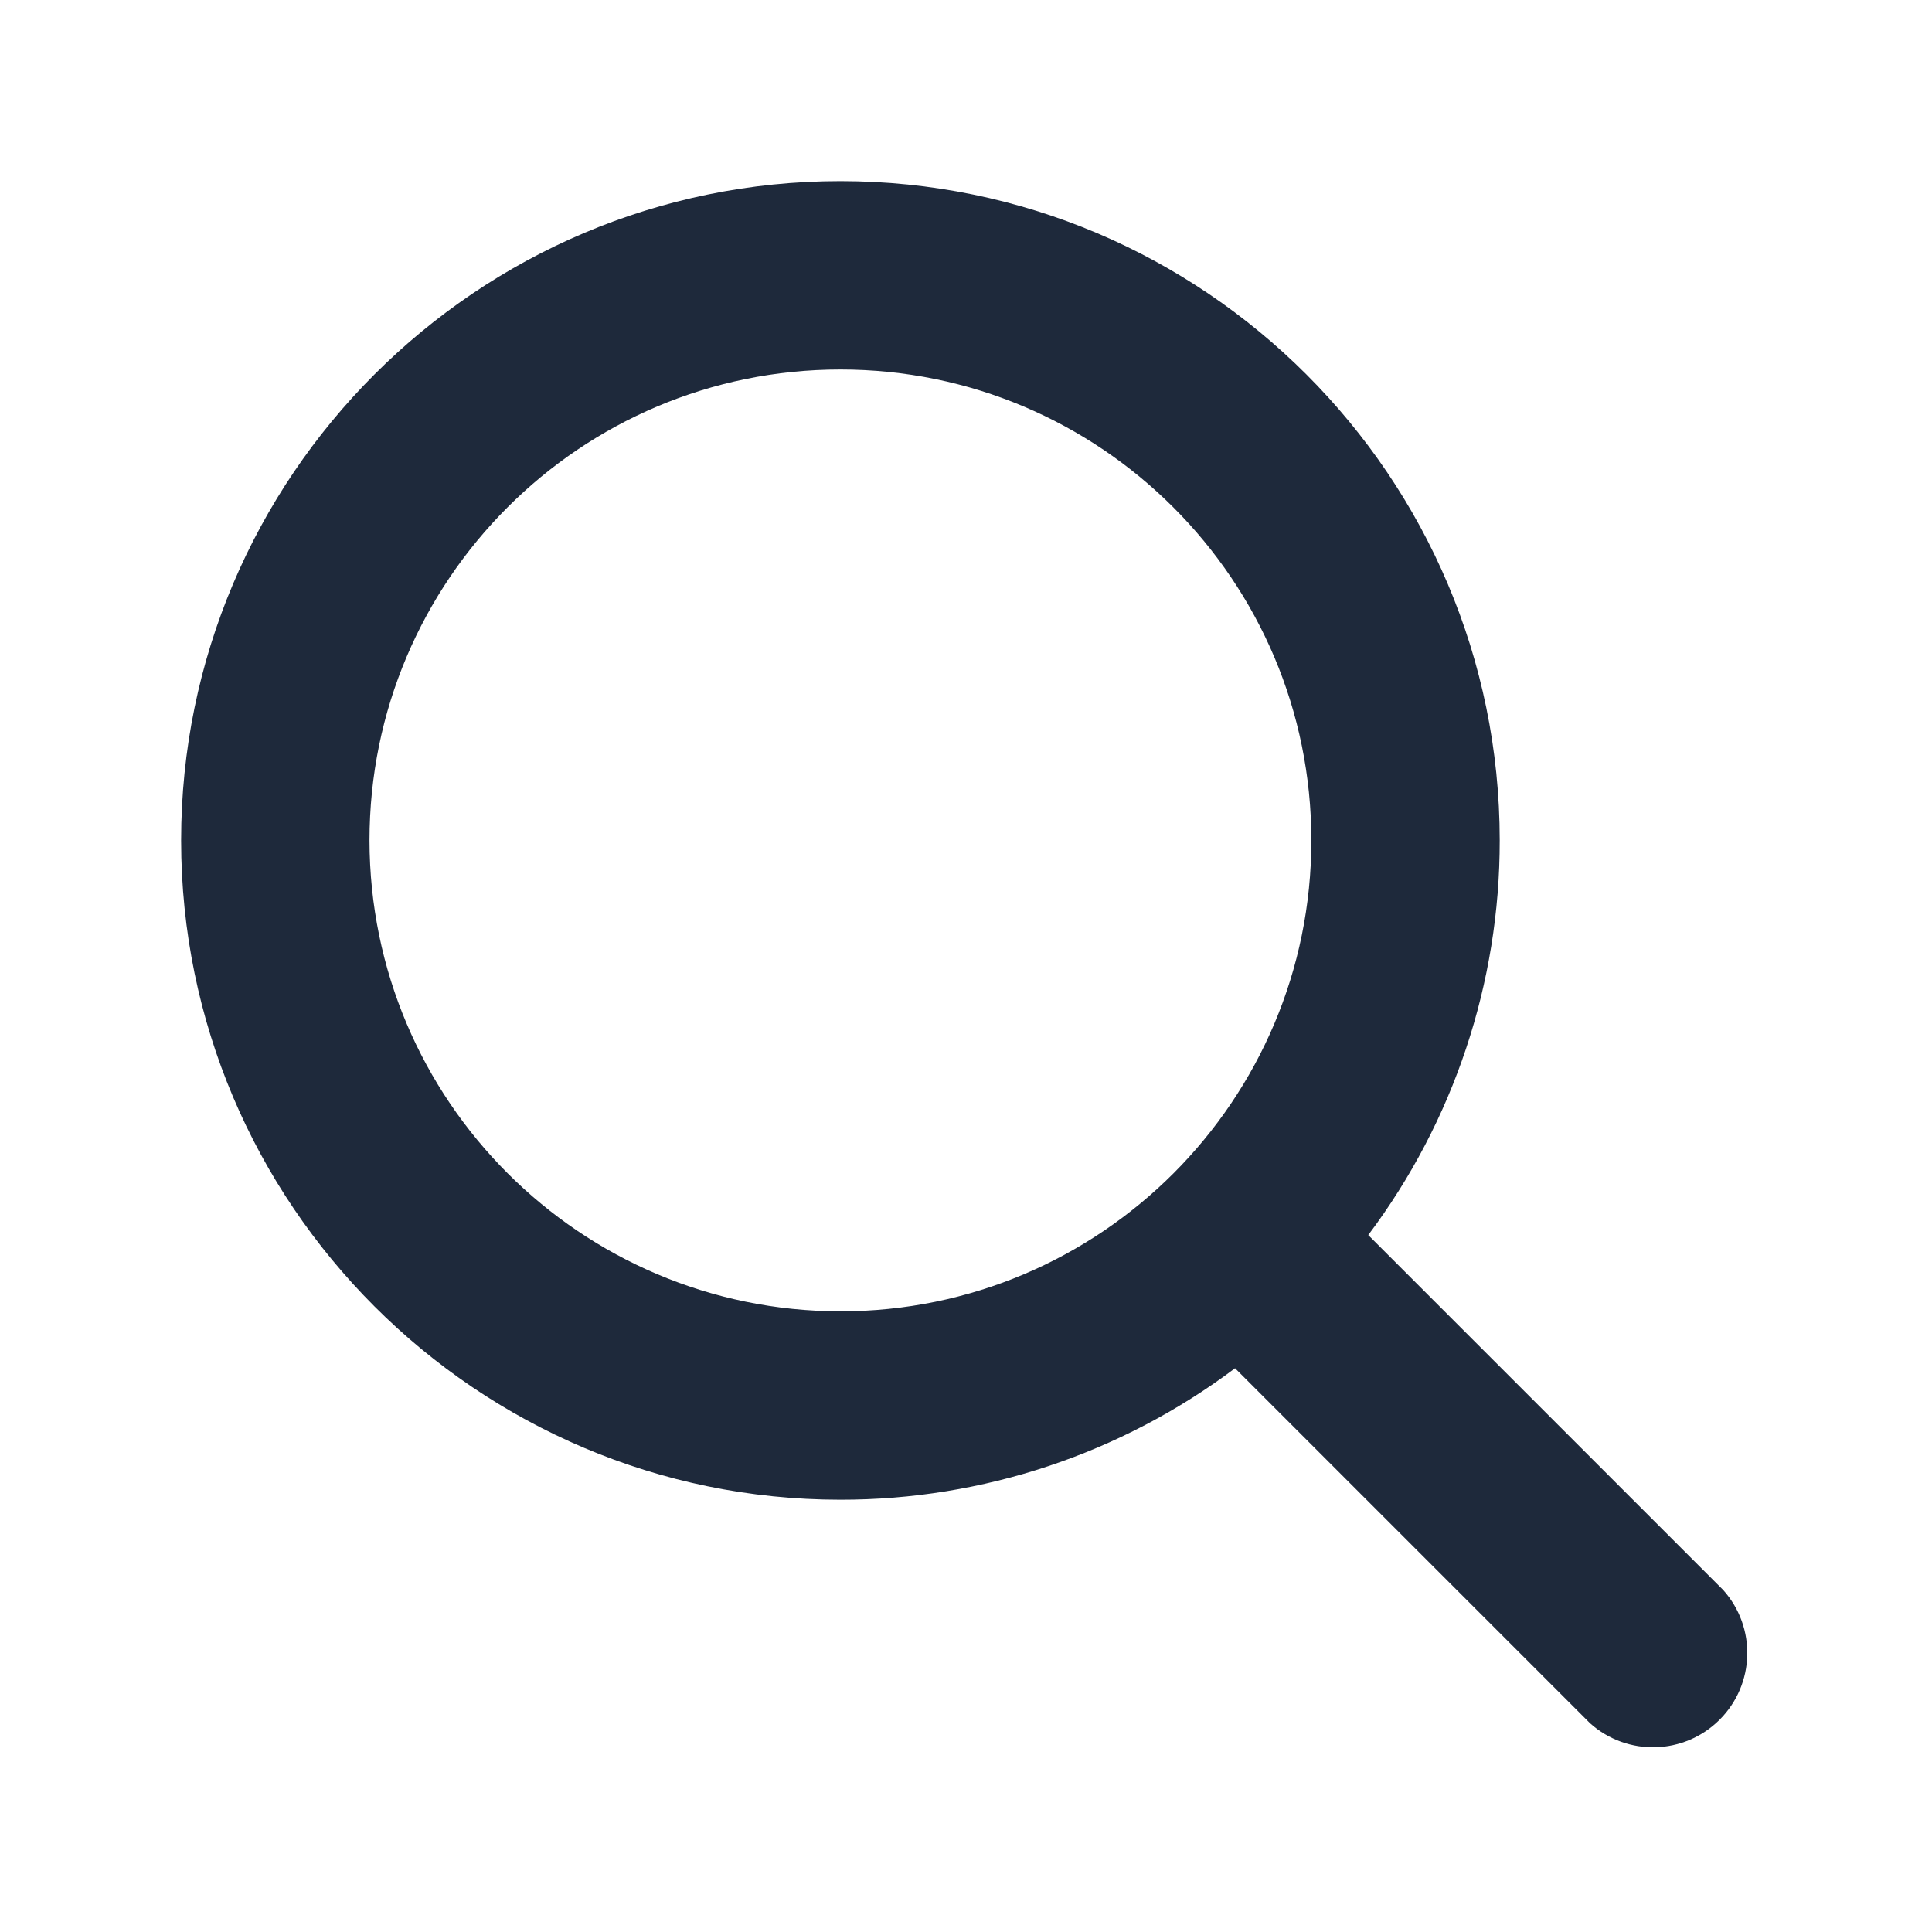
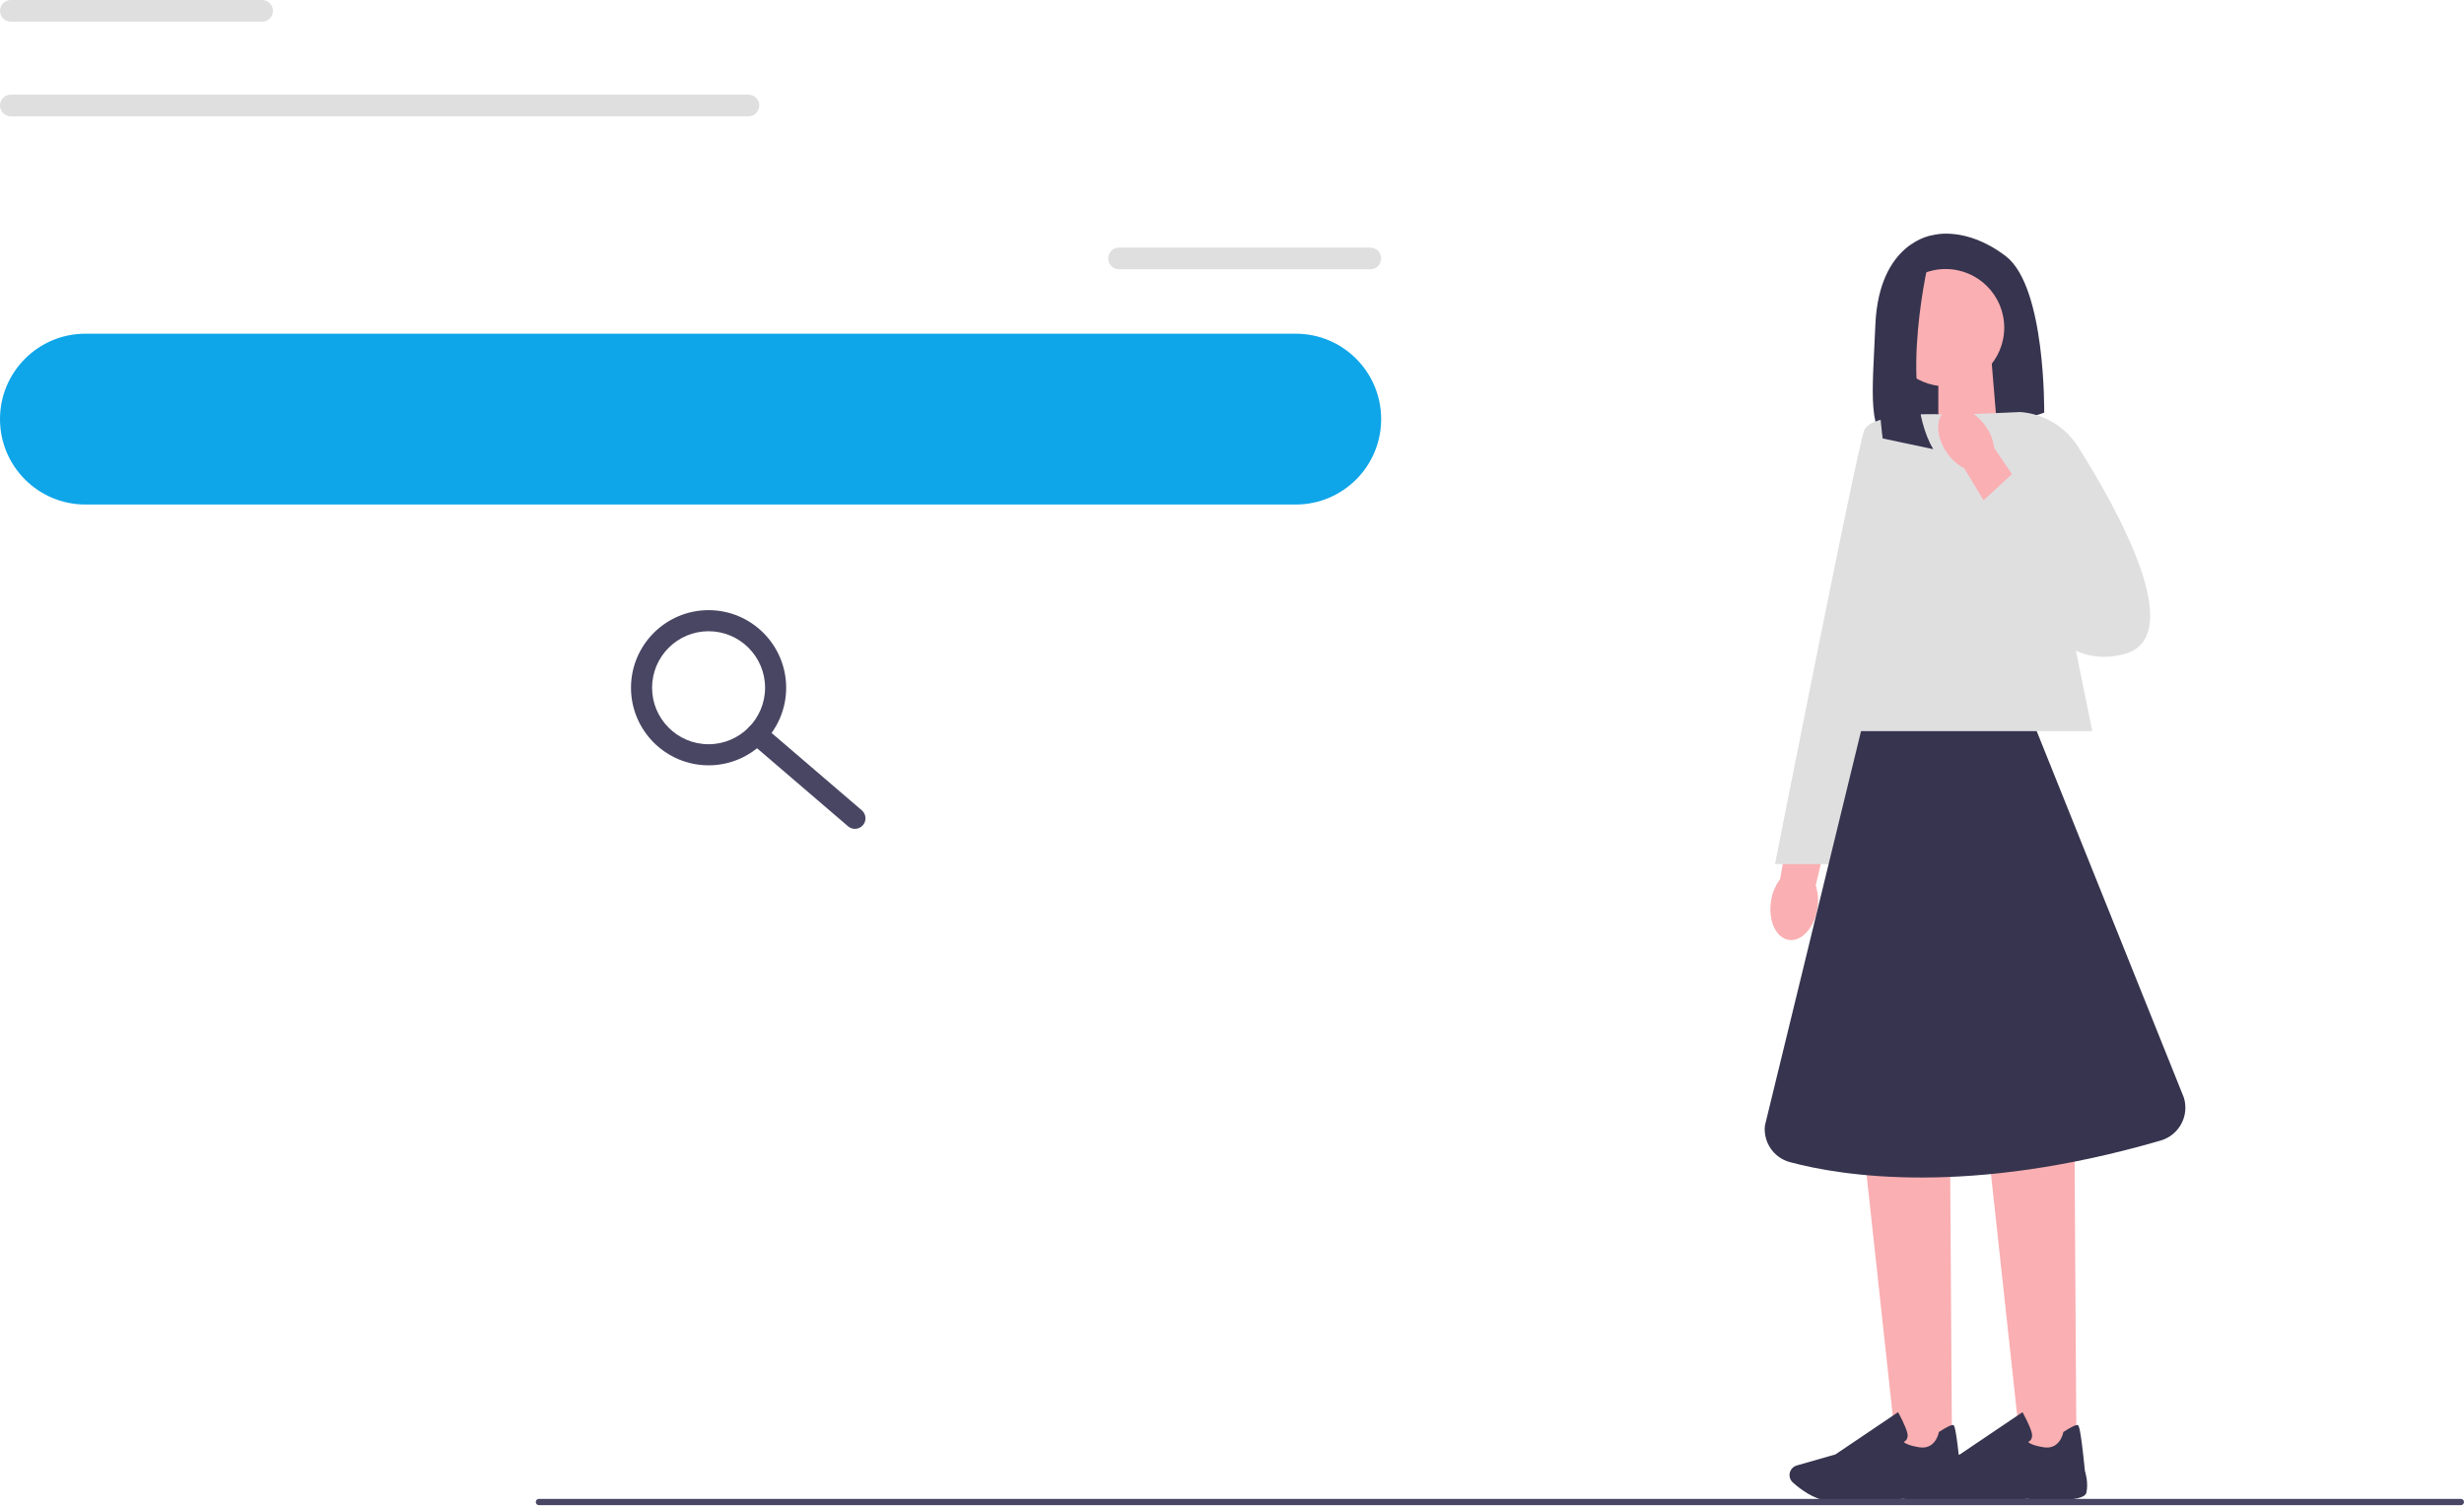
- <svg xmlns="http://www.w3.org/2000/svg" fill="#1e293b" class="ionicon" viewBox="0 0 512 512">
-   <path d="M456.69 421.39L362.6 327.3a173.81 173.81 0 0034.84-104.58C397.44 126.38 319.06 48 222.72 48S48 126.38 48 222.72s78.38 174.72 174.72 174.72A173.81 173.81 0 00327.3 362.6l94.09 94.09a25 25 0 0035.3-35.3zM97.92 222.72a124.8 124.8 0 11124.8 124.8 124.95 124.95 0 01-124.8-124.8z" />
+ <svg xmlns="http://www.w3.org/2000/svg" width="934.977" height="571.136" viewBox="0 0 934.977 571.136">
+   <path d="m733.518,89.206s-20.581,2.324-21.909,34.191c-1.107,26.556-3.366,41.355,7.438,46.895,3.862,1.98,8.404,2.154,12.526.799l44.102-14.499s.664-47.801-14.606-59.419-27.552-7.967-27.552-7.967l0.0 0Z" fill="#36344e" />
+   <polygon points="757.828 162.459 735.51 169.797 735.51 137.671 755.758 137.671 757.828 162.459" fill="#faafb2" />
+   <path id="uuid-4eda5a58-6320-4b96-8c61-04382cd36dce-767" d="m689.602,344.84c-1.21,7.361-6.119,12.639-10.965,11.788-4.846-.85-7.792-7.505-6.581-14.869.442-2.949,1.608-5.736,3.4-8.129l5.533-31.116,15.054,3.15-7.052,30.341c.927,2.871,1.137,5.901.611,8.836,0,0,0,0,0,0h-0Z" fill="#faafb2" />
+   <polygon points="740.702 551.766 719.796 551.766 707.673 440.069 739.985 440.069 740.702 551.766" fill="#faafb2" />
+   <path d="m699.438,569.72c-2.199,0-4.155-.055-5.629-.19-5.555-.51-10.852-4.607-13.515-7.005-1.194-1.075-1.579-2.792-.956-4.273h0c.446-1.063,1.338-1.854,2.447-2.171l14.672-4.192,23.758-16.029.265.475c.099.178,2.432,4.38,3.213,7.221.297,1.081.219,1.981-.232,2.676-.313.482-.747.763-1.101.922.431.452,1.778,1.362,5.928,2.025,6.066.961,7.334-5.316,7.385-5.583l.04-.211.18-.116c2.885-1.858,4.657-2.704,5.272-2.522.383.115,1.023.305,2.742,17.411.174.535,1.381,4.473.56,8.236-.894,4.097-18.78,2.687-22.358,2.363-.102.013-13.495.964-22.672.964Z" fill="#36344e" />
+   <polygon points="787.929 551.766 767.023 551.766 754.9 440.069 787.212 440.069 787.929 551.766" fill="#faafb2" />
+   <path d="m746.665,569.72c-2.199,0-4.155-.055-5.629-.19-5.555-.51-10.852-4.607-13.515-7.005-1.194-1.075-1.579-2.792-.957-4.273v-0c.447-1.062,1.338-1.854,2.447-2.171l14.672-4.192,23.758-16.029.265.475c.099.178,2.432,4.38,3.213,7.221.297,1.081.219,1.981-.232,2.676-.313.482-.747.763-1.101.922.431.452,1.778,1.362,5.928,2.025,6.066.961,7.334-5.316,7.385-5.583l.04-.211.18-.116c2.885-1.858,4.662-2.7,5.272-2.522.383.115,1.023.305,2.742,17.411.174.535,1.381,4.473.56,8.236-.893,4.096-18.781,2.687-22.358,2.363-.102.013-13.495.964-22.672.964Z" fill="#36344e" />
+   <polygon points="793.942 277.421 692.365 277.421 728.88 157.256 769.378 157.256 793.942 277.421" fill="#dfdfe0" />
+   <path d="m735.27,157.274s-25.228-.664-27.884,5.975-33.859,164.647-33.859,164.647h20.581l41.162-170.622Z" fill="#dfdfe0" />
+   <circle cx="738.273" cy="124.324" r="22.241" fill="#faafb2" />
+   <path d="m732.19,97.505s-12.24,49.697,1.37,72.933l-19.17-4.071s-7.428-54.394,7.51-64.284l10.29-4.578Z" fill="#36344e" />
+   <path d="m772.833,277.421h-66.657l-36.474,149.686c-.67,6.323,3.339,12.221,9.481,13.866,20.013,5.359,68.025,12.95,140.701-8.196,6.994-2.035,10.963-9.412,8.768-16.357l-55.818-138.998h-0Z" fill="#36344e" />
+   <g>
+     <path d="m745.882,157.256l20.734-.913c8.978.678,17.097,5.565,21.911,13.174,14.647,23.155,42.064,71.971,17.586,78.659-32.256,8.812-47.886-40.237-47.886-40.237l-12.345-50.682v0Z" fill="#dfdfe0" />
+     <path id="uuid-c6b4a34a-6b5e-4c42-b21b-879ce560fe33-768" d="m738.765,171.798c-4.26-6.123-4.414-13.33-.346-16.096,4.069-2.766,10.819-.044,15.079,6.083,1.737,2.423,2.842,5.235,3.224,8.201l17.707,26.178-12.994,8.228-16.076-26.68c-2.665-1.414-4.926-3.441-6.594-5.913,0,0,0-0,0,0l0-0Z" fill="#faafb2" />
+     <polygon points="749.248 192.974 763.879 179.506 792.81 206.442 765.905 224.835 749.248 192.974" fill="#dfdfe0" />
+   </g>
+   <rect y="126.627" width="524.085" height="64.816" rx="32.408" ry="32.408" fill="#0ea5e9" />
+   <g>
+     <path d="m268.875,290.402c-16.233,0-29.439-13.207-29.439-29.439s13.207-29.439,29.439-29.439,29.439,13.207,29.439,29.439-13.207,29.439-29.439,29.439Zm0-50.879c-11.822,0-21.439,9.618-21.439,21.439s9.618,21.439,21.439,21.439,21.439-9.618,21.439-21.439-9.618-21.439-21.439-21.439Z" fill="#484662" />
+     <path d="m324.408,314.512c-.921,0-1.847-.316-2.602-.963l-37.213-31.91c-1.677-1.438-1.871-3.963-.433-5.641,1.438-1.676,3.963-1.871,5.64-.433l37.213,31.91c1.677,1.438,1.871,3.963.433,5.641-.791.922-1.912,1.396-3.039,1.396Z" fill="#484662" />
+   </g>
+   <path d="m203.307,569.946c0,.66.53,1.19,1.19,1.19h729.29c.66,0,1.19-.53,1.19-1.19,0-.66-.53-1.19-1.19-1.19H204.497c-.66,0-1.19.53-1.19,1.19Z" fill="#484565" />
+   <rect x="420.498" y="93.953" width="103.587" height="8.23" rx="4.115" ry="4.115" fill="#dfdfe0" />
+   <rect y="0" width="103.587" height="8.23" rx="4.115" ry="4.115" fill="#dfdfe0" />
+   <rect y="35.914" width="288.108" height="8.23" rx="4.115" ry="4.115" fill="#dfdfe0" />
</svg>
